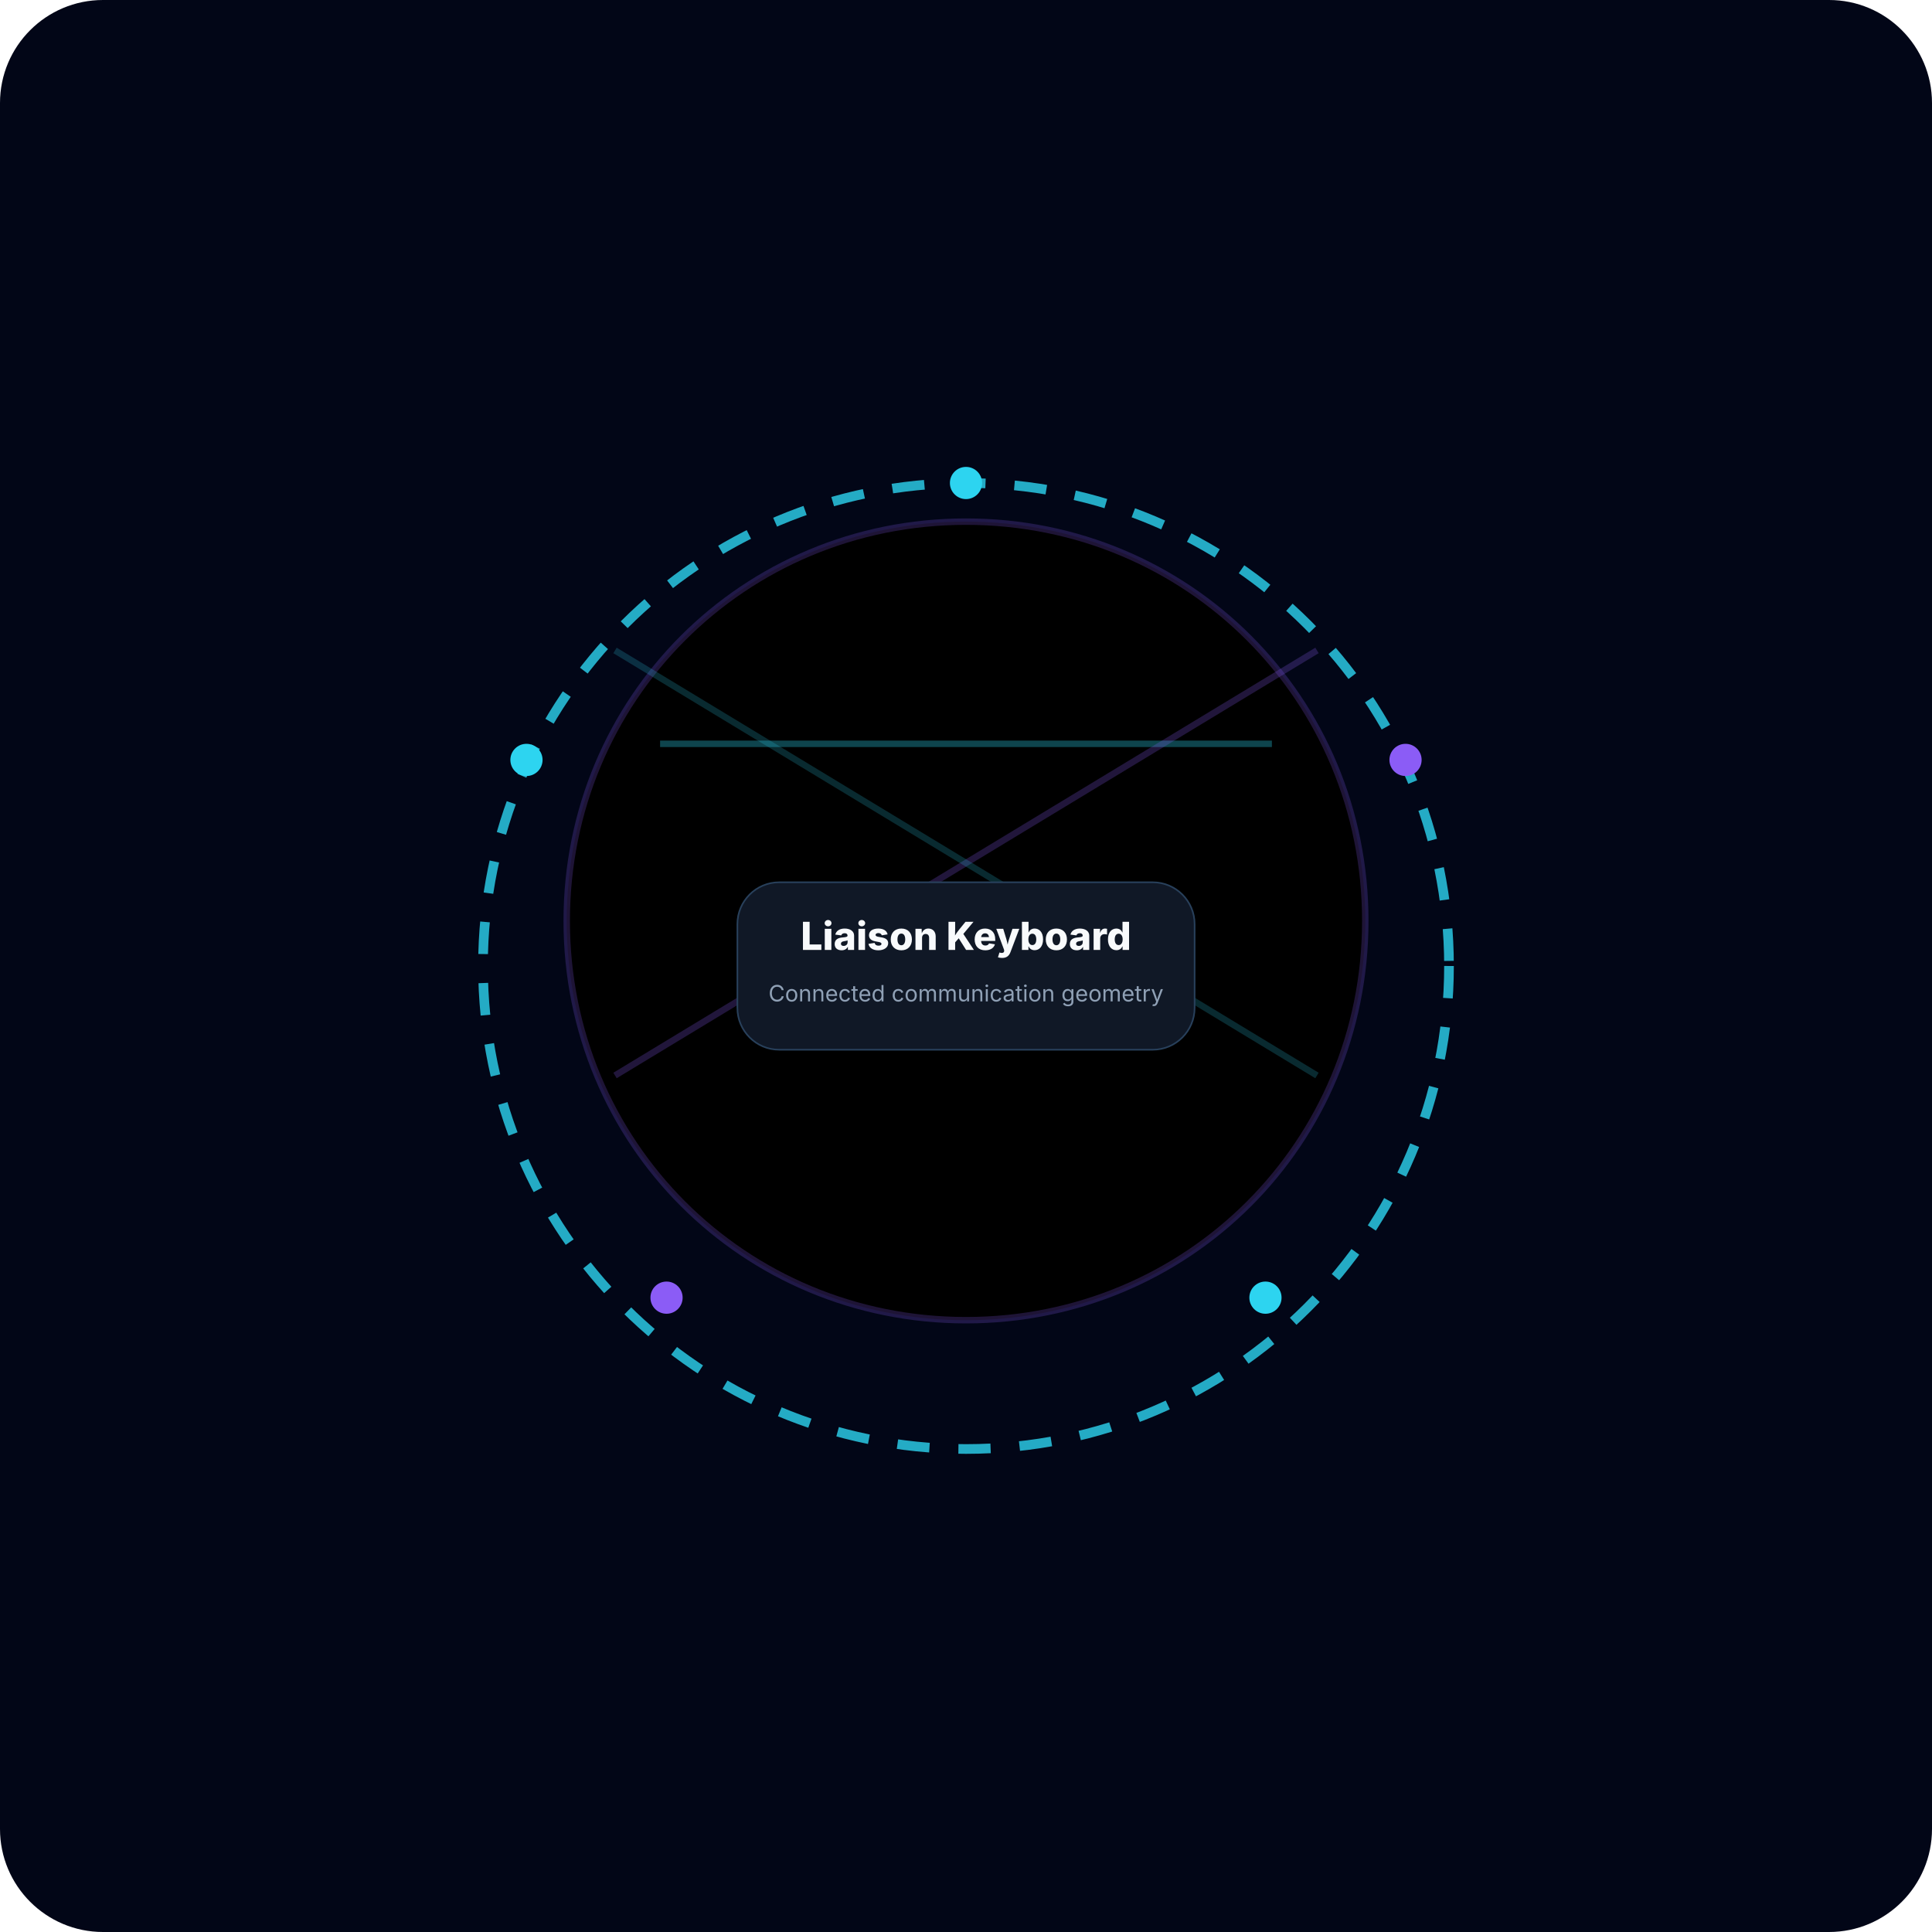
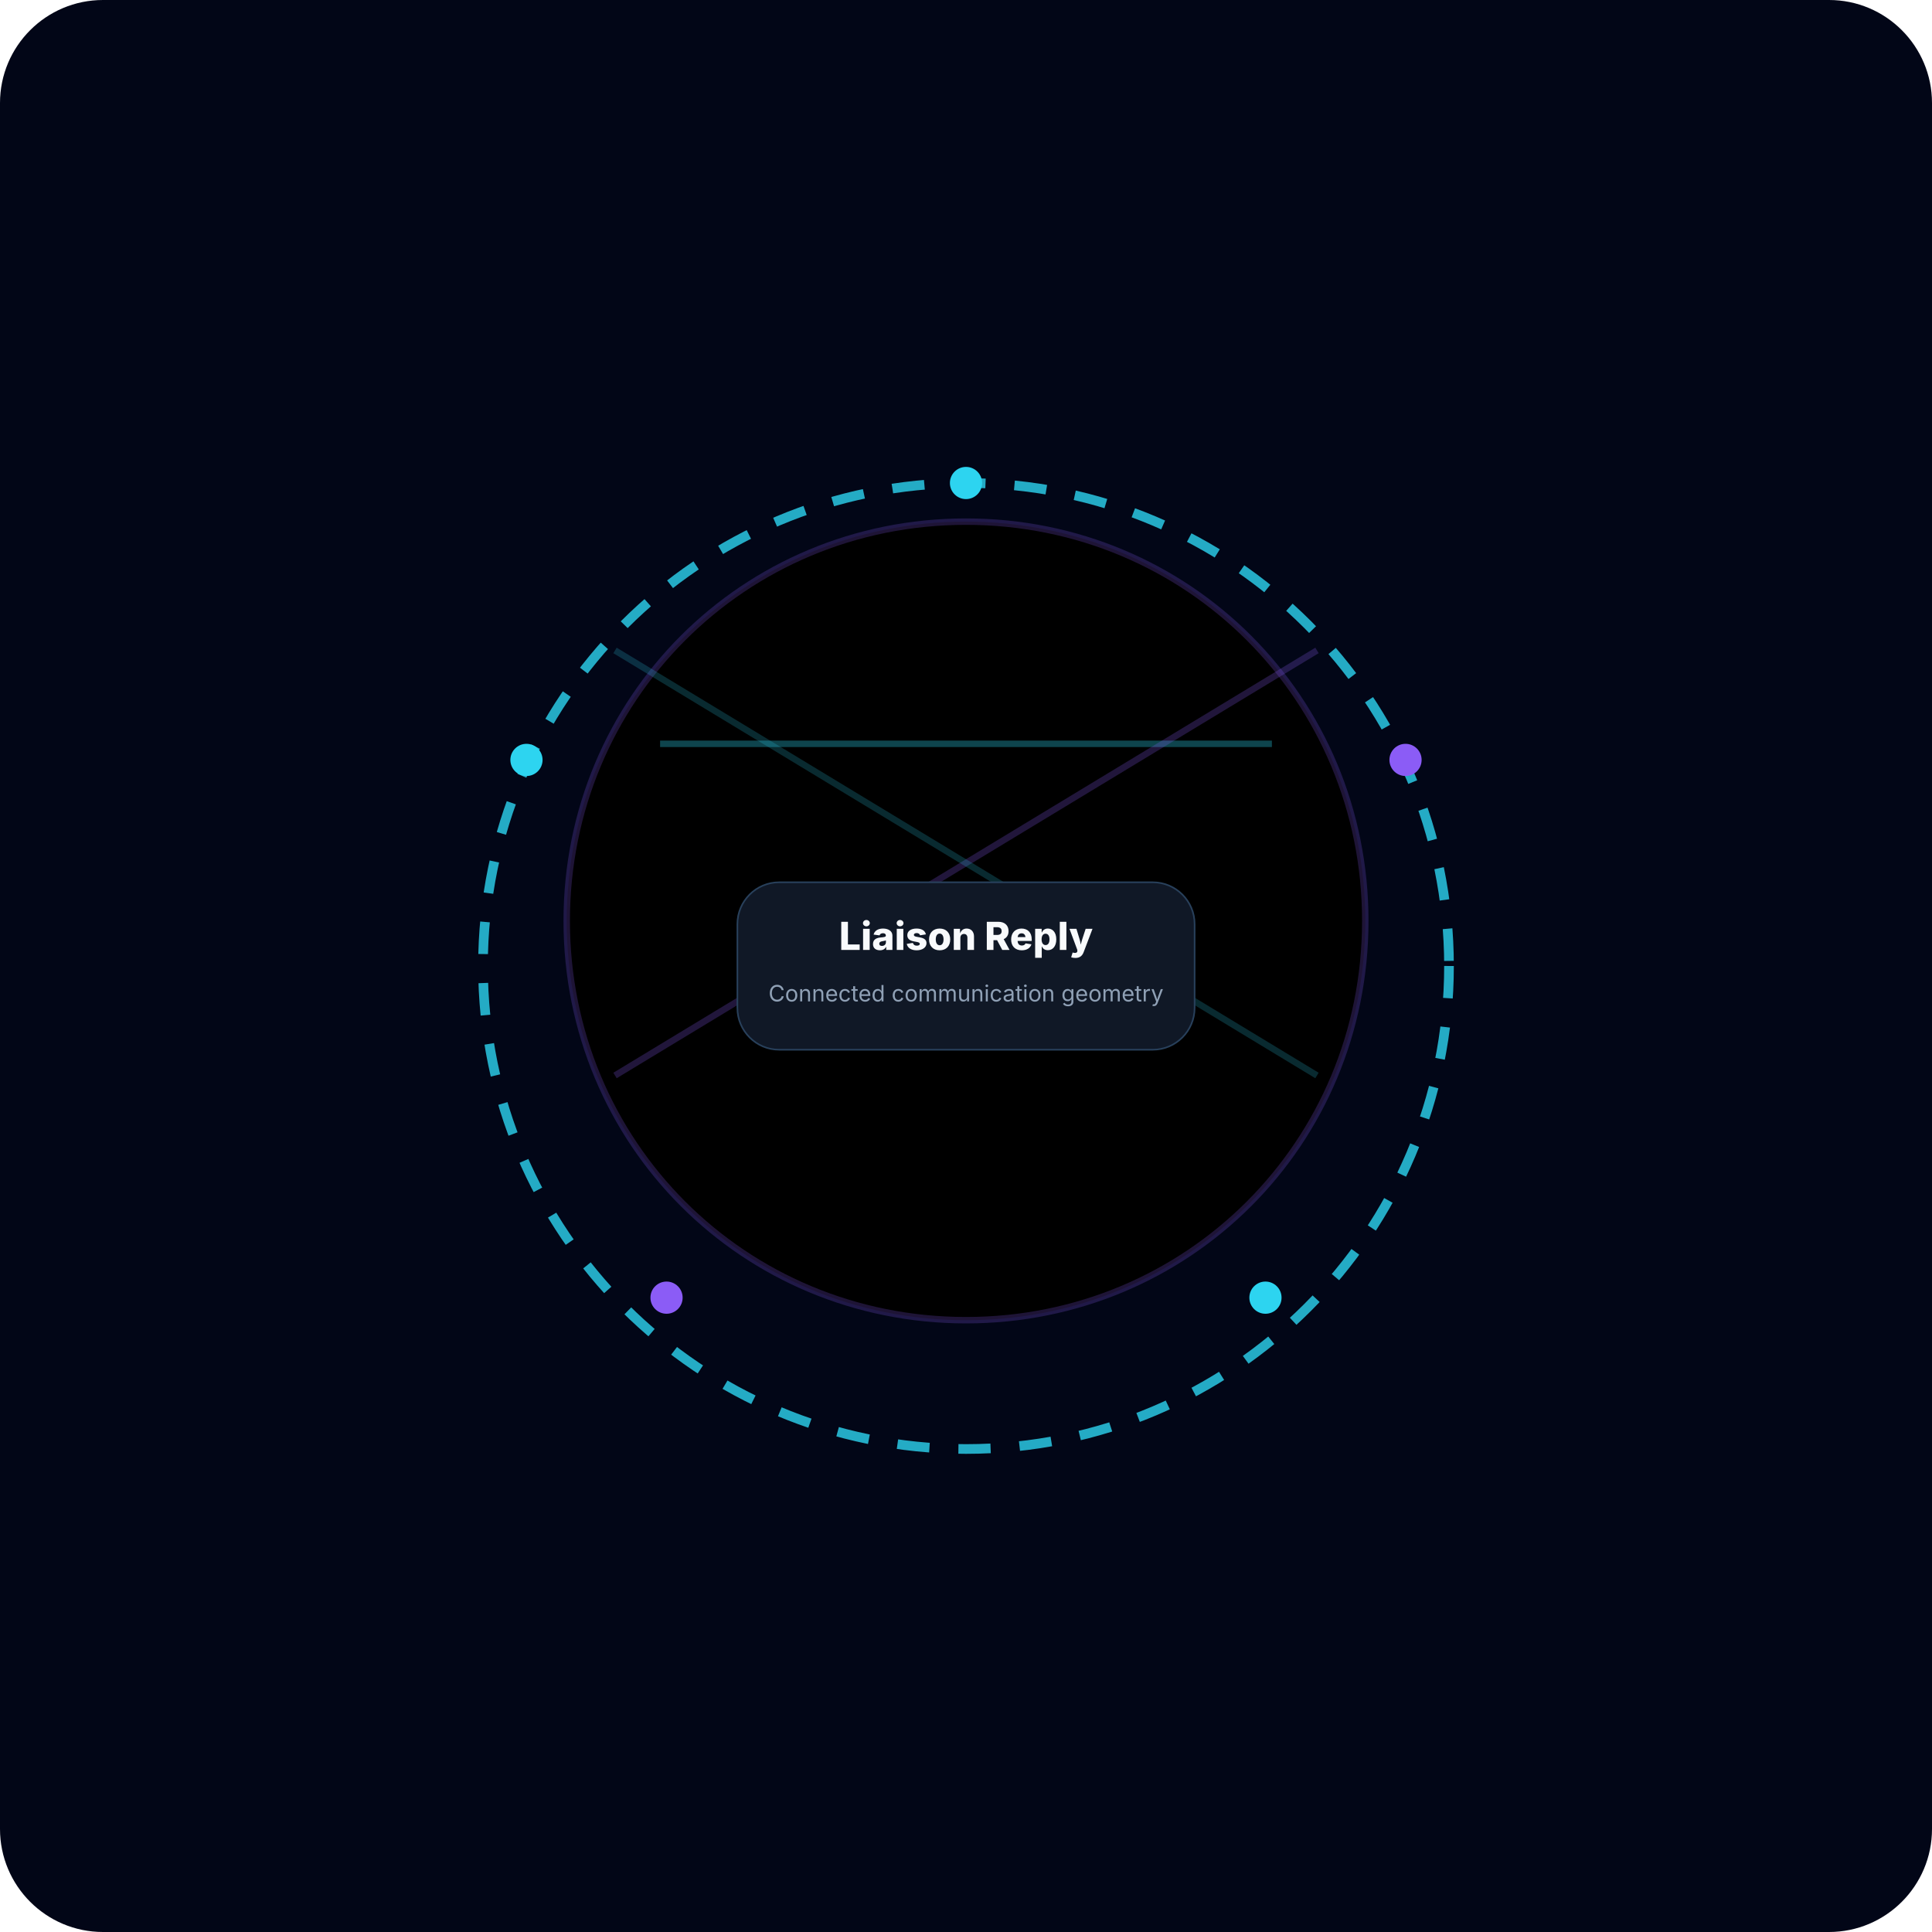
<svg xmlns="http://www.w3.org/2000/svg" viewBox="0 0 1200 1200" role="img" aria-labelledby="t d">
  <defs>
    <radialGradient id="g" cx="0" cy="0" r="1" gradientTransform="translate(600 600) rotate(90) scale(520)">
      <stop offset="0" stop-color="#2dd4f0" stop-opacity=".24" />
      <stop offset=".52" stop-color="#8b5cf6" stop-opacity=".14" />
      <stop offset="1" stop-color="#020617" stop-opacity="0" />
    </radialGradient>
    <linearGradient id="line" x1="240" y1="240" x2="960" y2="960">
      <stop offset="0" stop-color="#2dd4f0" />
      <stop offset="1" stop-color="#8b5cf6" />
    </linearGradient>
  </defs>
  <rect width="1200" height="1200" rx="64" fill="#020617" />
  <circle cx="600" cy="600" r="520" fill="url(#g)" />
  <circle cx="600" cy="600" r="300" fill="none" stroke="url(#line)" stroke-width="6" stroke-dasharray="20 18" opacity=".8" />
  <circle cx="600" cy="600" r="210" fill="none" stroke="#2dd4f0" stroke-opacity=".3" stroke-width="4" />
  <circle cx="600" cy="600" r="108" fill="#2dd4f0" fill-opacity=".18" />
  <circle cx="600" cy="600" r="72" fill="#0b1422" stroke="#2dd4f0" stroke-opacity=".5" stroke-width="2" />
  <path d="M600 324C738 324 848 434 848 572C848 710 738 820 600 820C462 820 352 710 352 572C352 434 462 324 600 324Z" stroke="#8b5cf6" stroke-opacity=".22" stroke-width="4" />
  <path d="M410 462H790" stroke="#2dd4f0" stroke-opacity=".32" stroke-width="4" />
  <path d="M382 668L818 404" stroke="#8b5cf6" stroke-opacity=".24" stroke-width="4" />
  <path d="M382 404L818 668" stroke="#2dd4f0" stroke-opacity=".2" stroke-width="4" />
  <circle cx="600" cy="300" r="10" fill="#2dd4f0" />
  <circle cx="873" cy="472" r="10" fill="#8b5cf6" />
  <circle cx="786" cy="806" r="10" fill="#2dd4f0" />
  <circle cx="414" cy="806" r="10" fill="#8b5cf6" />
  <circle cx="327" cy="472" r="10" fill="#2dd4f0" />
  <rect x="458" y="548" width="284" height="104" rx="26" fill="#101826" stroke="#28405b" />
-   <text x="600" y="590" fill="#f8fafc" font-family="Inter,Segoe UI,Arial,sans-serif" font-size="24" font-weight="800" text-anchor="middle">Liaison Keyboard</text>
+   <text x="600" y="590" fill="#f8fafc" font-family="Inter,Segoe UI,Arial,sans-serif" font-size="24" font-weight="800" text-anchor="middle">Liaison Reply</text>
  <text x="600" y="622" fill="#8fa0b5" font-family="Inter,Segoe UI,Arial,sans-serif" font-size="14" text-anchor="middle">Connected communication geometry</text>
</svg>
